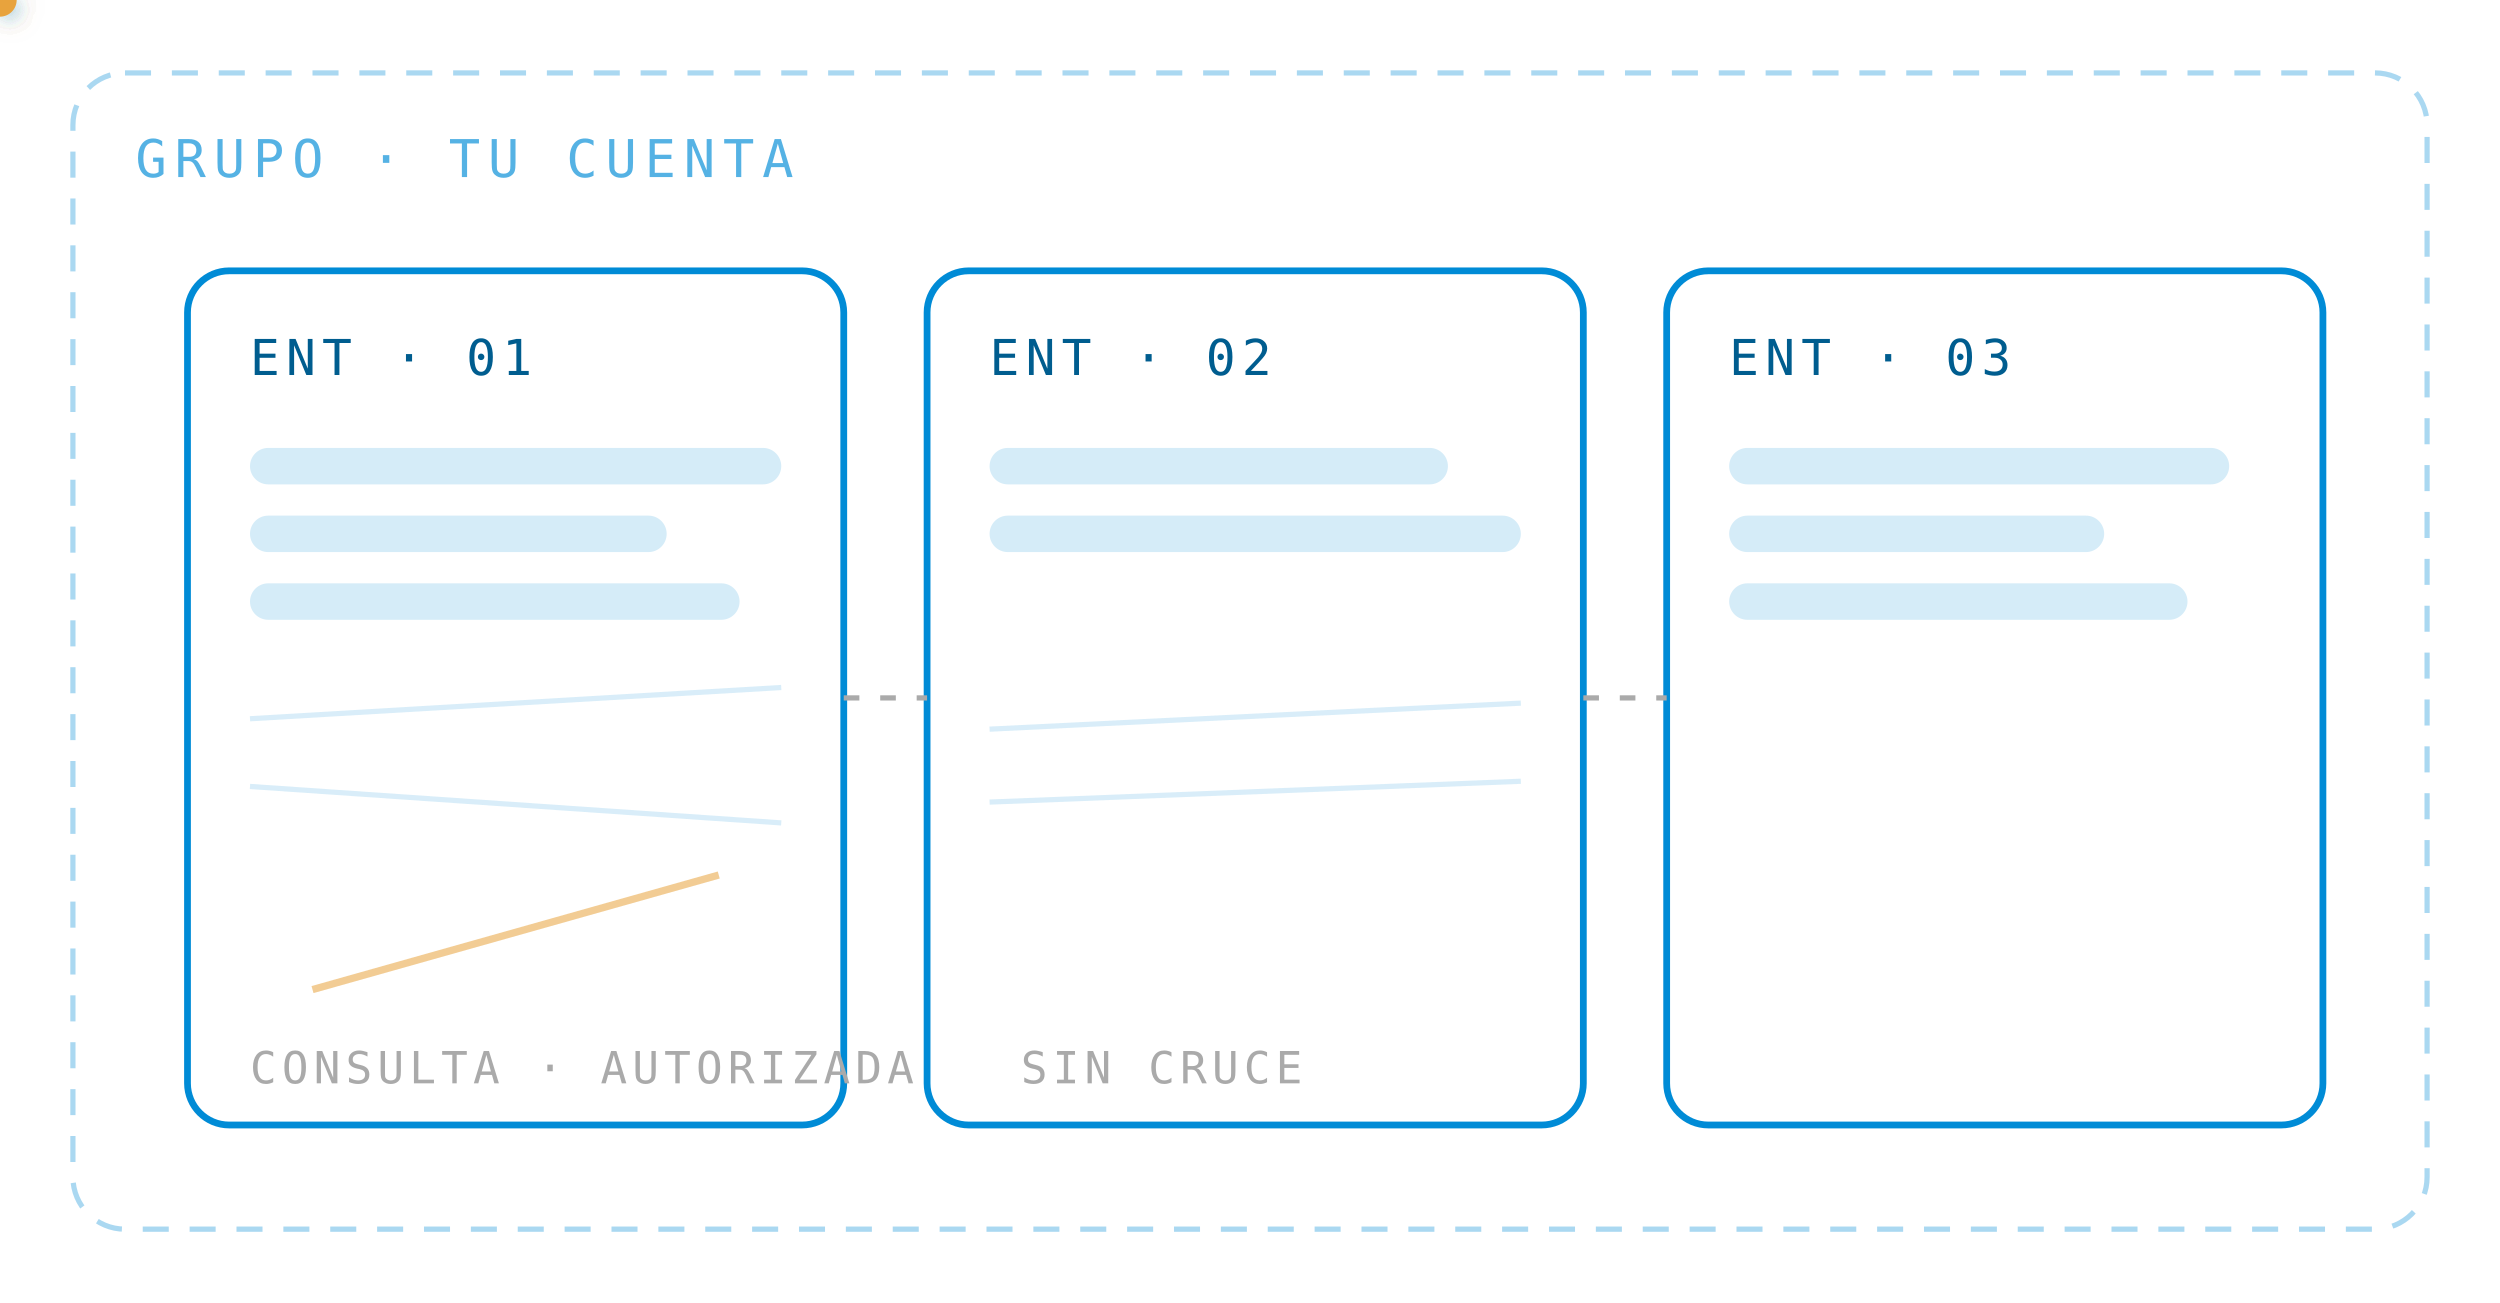
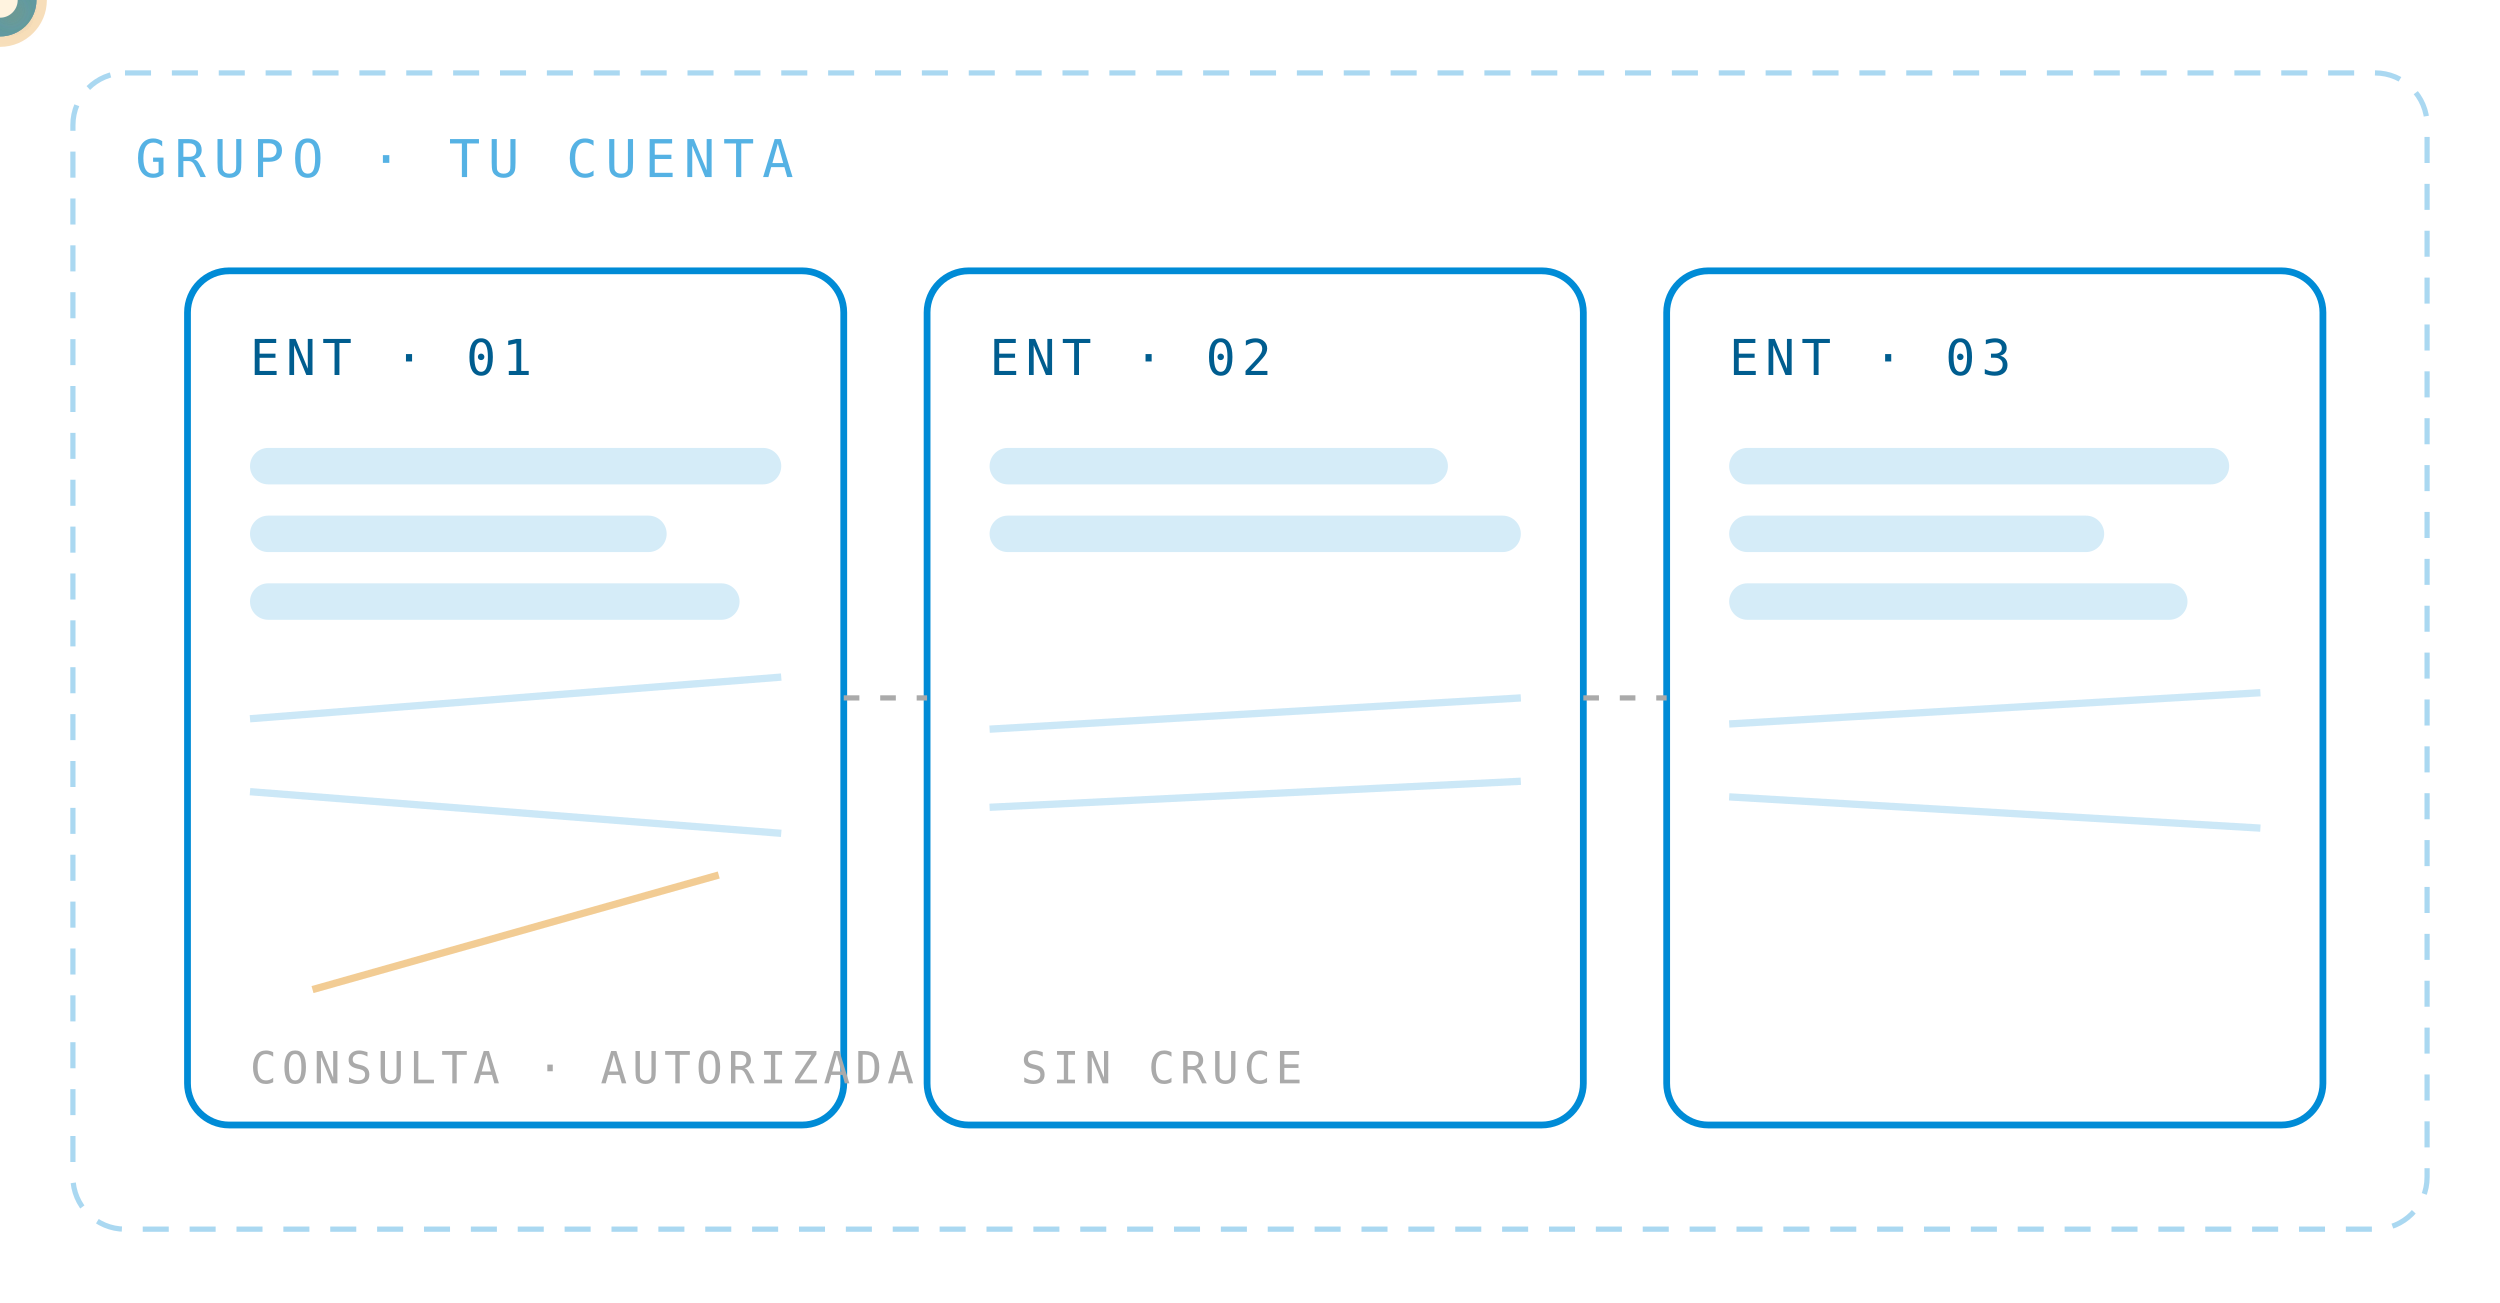
<svg xmlns="http://www.w3.org/2000/svg" viewBox="0 0 480 250" width="960" role="img" aria-label="Carta de espacio aéreo — tres entidades aisladas, cada una con su propio tráfico">
  <style>
-         .lane { stroke: #AAD8F1; stroke-width: 1; opacity: .45; }
-         .blip { fill: #008BD6; filter: drop-shadow(0 0 2px rgba(0,139,214,.55)); animation: travel linear infinite; }
-         .blip.amber { fill: #E8A33D; filter: drop-shadow(0 0 2.5px rgba(232,163,61,.6)); }
+         .lane { stroke: #AAD8F1; stroke-width: 1.4; opacity: .6; }
+         .blip-group { animation: travel linear infinite; }
+         .blip-halo { fill: #008BD6; opacity: .35; }
+         .blip-core { fill: #eaf7ff; filter: drop-shadow(0 0 2px rgba(0,139,214,.9)); }
+         .amber .blip-halo { fill: #E8A33D; }
+         .amber .blip-core { fill: #fff3df; filter: drop-shadow(0 0 2.5px rgba(232,163,61,.95)); }
        @keyframes travel {
          0%   { offset-distance: 0%;   opacity: 0; }
-           10%  { opacity: 1; }
-           88%  { opacity: 1; }
+           8%   { opacity: 1; }
+           90%  { opacity: 1; }
          100% { offset-distance: 100%; opacity: 0; }
        }
        @media (prefers-reduced-motion: reduce) {
-           .blip { animation: none; opacity: 0; }
+           .blip-group { animation: none; opacity: 0; }
        }
      </style>
  <rect x="14" y="14" width="452" height="222" rx="10" fill="none" stroke="#AAD8F1" stroke-dasharray="5 4" />
  <text x="26" y="34" font-family="ui-monospace,monospace" font-size="10" fill="#55B2E4" letter-spacing="1.5">GRUPO · TU CUENTA</text>
  <g fill="none" stroke="#008BD6" stroke-width="1.3">
    <rect x="36" y="52" width="126" height="164" rx="8" />
    <rect x="178" y="52" width="126" height="164" rx="8" />
    <rect x="320" y="52" width="126" height="164" rx="8" />
  </g>
  <g font-family="ui-monospace,monospace" font-size="9.5" fill="#005D8F" letter-spacing="1.2">
    <text x="48" y="72">ENT · 01</text>
    <text x="190" y="72">ENT · 02</text>
    <text x="332" y="72">ENT · 03</text>
  </g>
  <g fill="#D5ECF8">
    <rect x="48" y="86" width="102" height="7" rx="3.5" />
    <rect x="48" y="99" width="80" height="7" rx="3.5" />
    <rect x="48" y="112" width="94" height="7" rx="3.5" />
    <rect x="190" y="86" width="88" height="7" rx="3.5" />
    <rect x="190" y="99" width="102" height="7" rx="3.5" />
    <rect x="332" y="86" width="96" height="7" rx="3.5" />
    <rect x="332" y="99" width="72" height="7" rx="3.5" />
    <rect x="332" y="112" width="88" height="7" rx="3.5" />
  </g>
  <g>
-     <line class="lane" x1="48" y1="138" x2="150" y2="132" />
-     <line class="lane" x1="48" y1="151" x2="150" y2="158" />
-     <circle class="blip" r="2.4" style="offset-path: path('M 48 138 L 150 132'); animation-duration: 2.4s; animation-delay: 0s;" />
-     <circle class="blip" r="2.4" style="offset-path: path('M 48 151 L 150 158'); animation-duration: 2.9s; animation-delay: .8s;" />
+     <line class="lane" x1="48" y1="138" x2="150" y2="130" />
+     <line class="lane" x1="48" y1="152" x2="150" y2="160" />
+     <g class="blip-group" style="offset-path: path('M 48 138 L 150 130'); animation-duration: 2.6s; animation-delay: 0s;">
+       <circle class="blip-halo" r="7" />
+       <circle class="blip-core" r="2.6" />
+     </g>
+     <g class="blip-group" style="offset-path: path('M 48 152 L 150 160'); animation-duration: 3.1s; animation-delay: .9s;">
+       <circle class="blip-halo" r="7" />
+       <circle class="blip-core" r="2.6" />
+     </g>
  </g>
  <g>
-     <line class="lane" x1="190" y1="140" x2="292" y2="135" />
-     <line class="lane" x1="190" y1="154" x2="292" y2="150" />
-     <circle class="blip" r="2.4" style="offset-path: path('M 190 140 L 292 135'); animation-duration: 2.7s; animation-delay: 1.3s;" />
-     <circle class="blip" r="2.4" style="offset-path: path('M 190 154 L 292 150'); animation-duration: 2.2s; animation-delay: .3s;" />
+     <line class="lane" x1="190" y1="140" x2="292" y2="134" />
+     <line class="lane" x1="190" y1="155" x2="292" y2="150" />
+     <g class="blip-group" style="offset-path: path('M 190 140 L 292 134'); animation-duration: 2.9s; animation-delay: 1.4s;">
+       <circle class="blip-halo" r="7" />
+       <circle class="blip-core" r="2.6" />
+     </g>
+     <g class="blip-group" style="offset-path: path('M 190 155 L 292 150'); animation-duration: 2.4s; animation-delay: .4s;">
+       <circle class="blip-halo" r="7" />
+       <circle class="blip-core" r="2.6" />
+     </g>
+   </g>
+   <g>
+     <line class="lane" x1="332" y1="139" x2="434" y2="133" />
+     <line class="lane" x1="332" y1="153" x2="434" y2="159" />
+     <g class="blip-group" style="offset-path: path('M 332 139 L 434 133'); animation-duration: 3.3s; animation-delay: .6s;">
+       <circle class="blip-halo" r="7" />
+       <circle class="blip-core" r="2.6" />
+     </g>
+     <g class="blip-group" style="offset-path: path('M 332 153 L 434 159'); animation-duration: 2.5s; animation-delay: 1.7s;">
+       <circle class="blip-halo" r="7" />
+       <circle class="blip-core" r="2.6" />
+     </g>
  </g>
  <g stroke="#E8A33D" stroke-width="1.4" fill="none" opacity=".55">
    <path d="M60 190 L138 168" />
  </g>
-   <circle class="blip amber" r="3.2" style="offset-path: path('M 60 190 L 138 168'); animation-duration: 3.1s; animation-delay: 0s;" />
+   <g class="blip-group amber" style="offset-path: path('M 60 190 L 138 168'); animation-duration: 3.4s; animation-delay: 0s;">
+     <circle class="blip-halo" r="9" />
+     <circle class="blip-core" r="3.4" />
+   </g>
  <text x="48" y="208" font-family="ui-monospace,monospace" font-size="8.5" fill="#AAAAAA" letter-spacing="1">CONSULTA · AUTORIZADA</text>
  <g stroke="#AAAAAA" stroke-width="1" stroke-dasharray="3 4">
    <path d="M162 134 L178 134" />
    <path d="M304 134 L320 134" />
  </g>
  <text x="196" y="208" font-family="ui-monospace,monospace" font-size="8.5" fill="#AAAAAA" letter-spacing="1">SIN CRUCE</text>
</svg>
